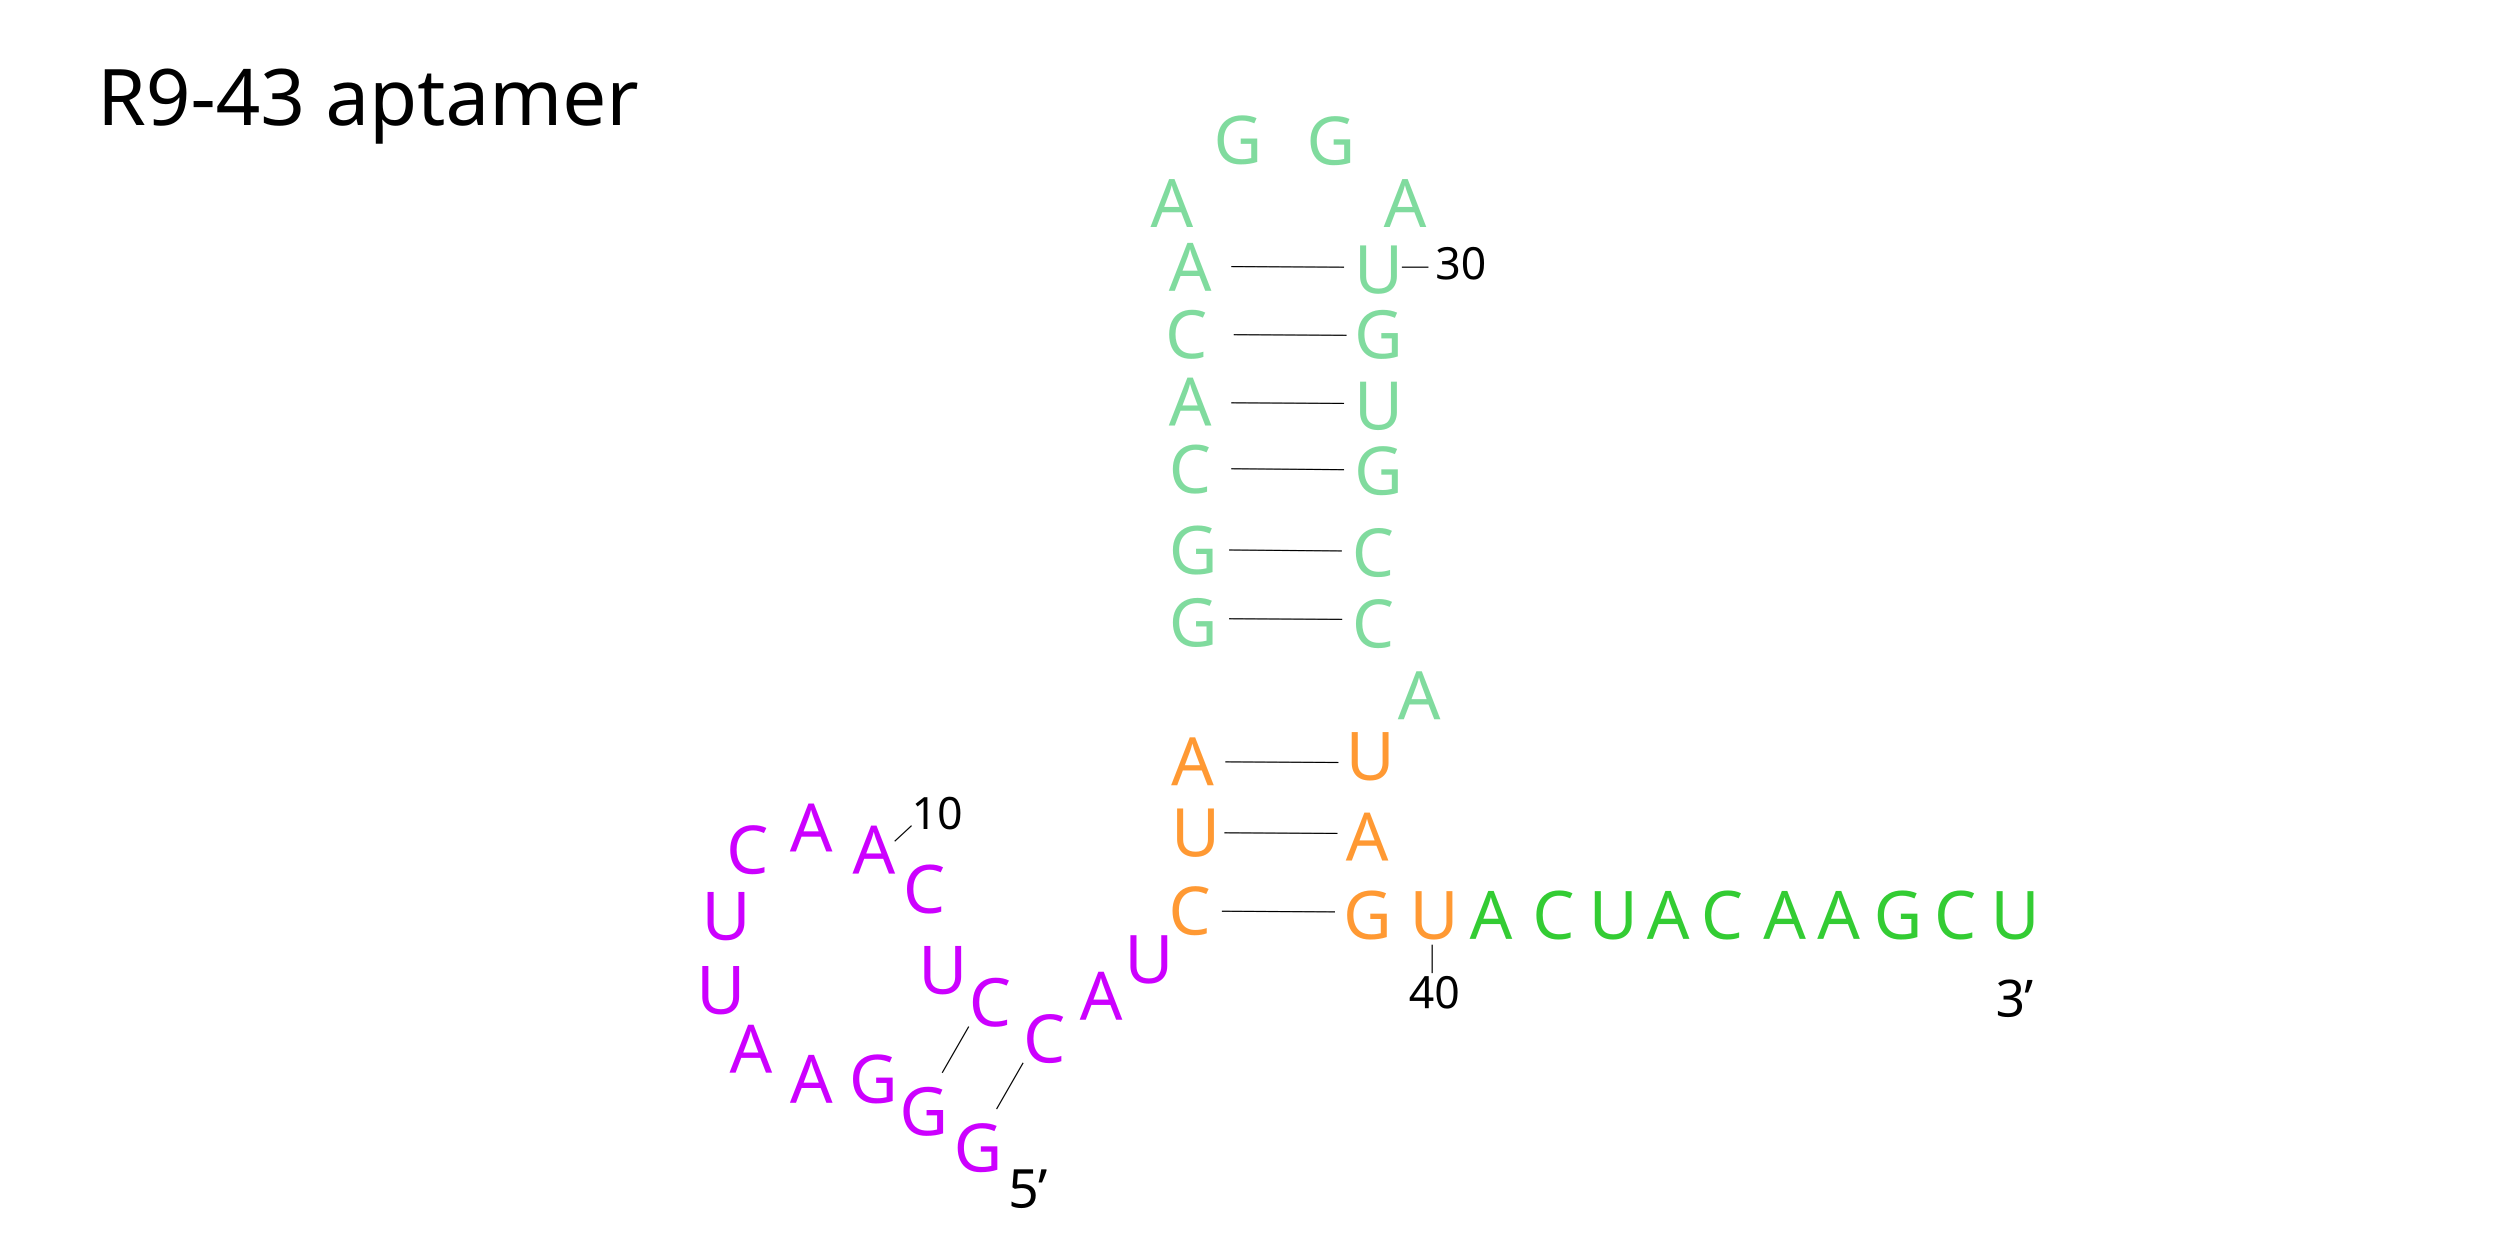
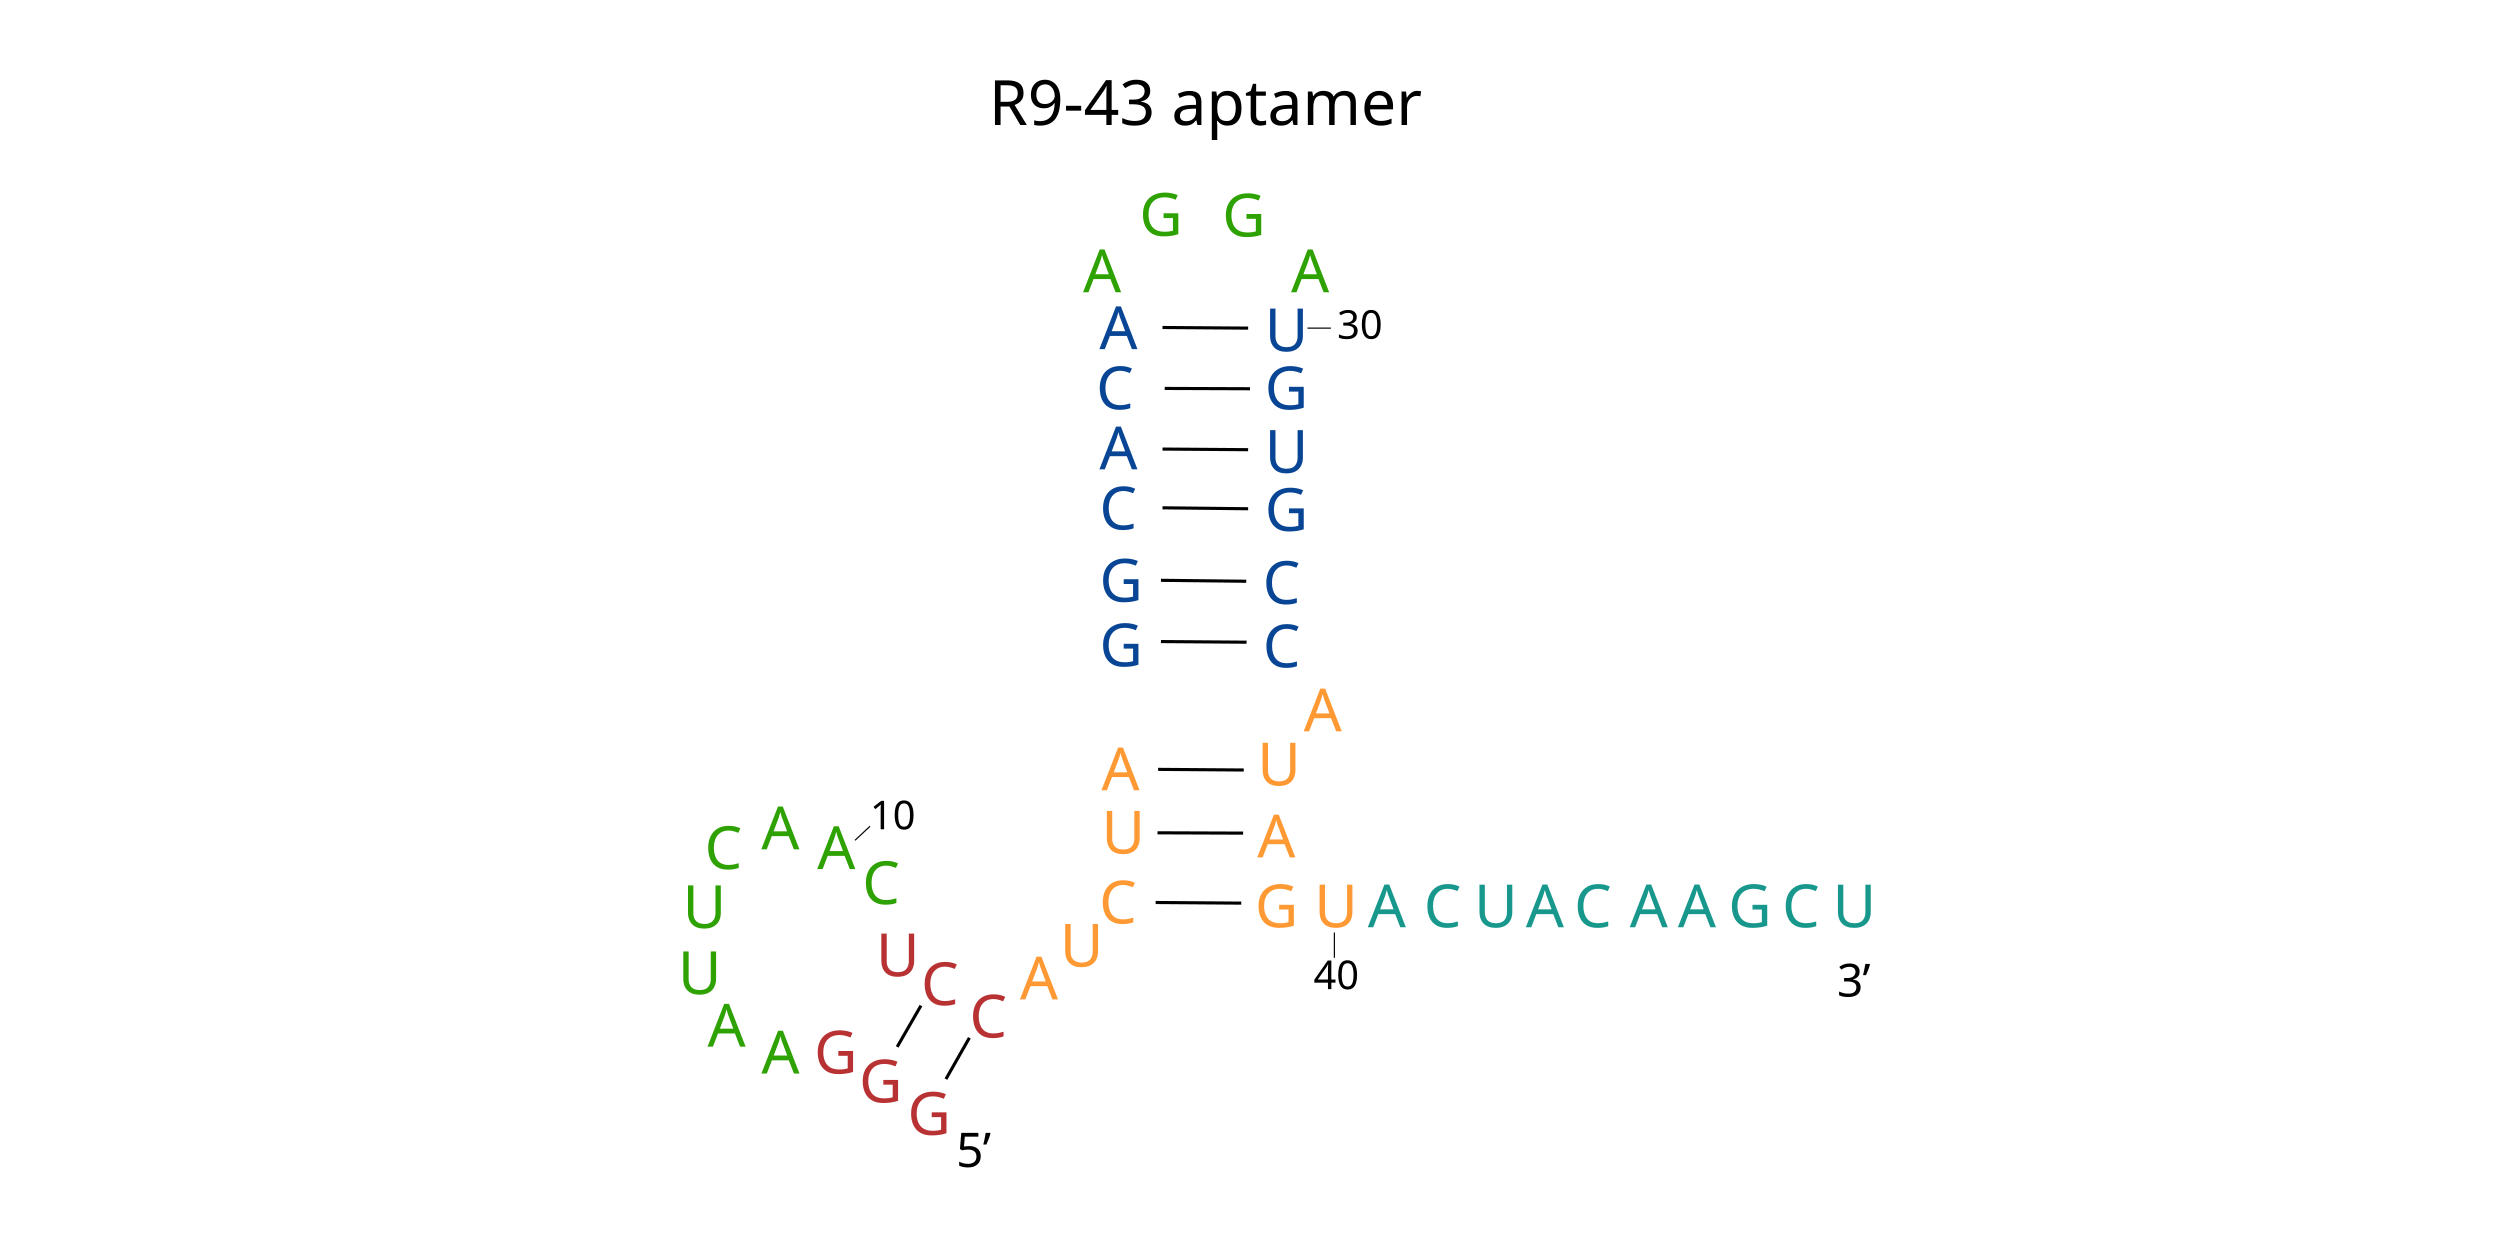
<svg xmlns="http://www.w3.org/2000/svg" version="1.1" id="图层_1" x="0px" y="0px" viewBox="0 0 800 400" style="enable-background:new 0 0 800 400;" xml:space="preserve">
  <style type="text/css">
	.st0{fill:#FF9933;}
	.st1{font-family:'ArialMT';}
- 	.st2{font-size:21.404px;}
- 	.st3{fill:none;stroke:#000000;stroke-width:0.38;stroke-miterlimit:3.05;}
- 	.st4{font-size:17.123px;}
- 	.st5{font-size:16.41px;}
- 	.st6{fill:#80DB9E;}
- 	.st7{font-size:14.27px;}
- 	.st8{fill:#33CC33;}
- 	.st9{fill:#CC00FF;}
- 	.st10{font-size:25px;}
+ 	.st2{font-size:19.095px;}
+ 	.st3{fill:none;stroke:#000000;stroke-miterlimit:3.05;}
+ 	.st4{font-size:15.276px;}
+ 	.st5{font-size:14.639px;}
+ 	.st6{font-size:12.73px;}
+ 	.st7{fill:#084595;}
+ 	.st8{fill:#18988C;}
+ 	.st9{fill:#2EA103;}
+ 	.st10{fill:#B83233;}
+ 	.st11{fill:none;stroke:#000000;stroke-width:0.38;stroke-miterlimit:3.05;}
+ 	.st12{font-size:20px;}
</style>
  <g id="ID000010">
-     <text transform="matrix(1 0 0 1 374.7478 251.2924)" class="st0 st1 st2">A</text>
+     <text transform="matrix(1 0 0 1 352.4729 252.8901)" class="st0 st1 st2">A</text>
  </g>
  <g id="ID000021">
-     <line class="st3" x1="428.3" y1="244" x2="392.1" y2="243.8" />
-   </g>
-   <text transform="matrix(1 0 0 1 322.614 386.4106)" class="st1 st4">5</text>
-   <text transform="matrix(1 0 0 1 332.1384 386.4106)" class="st1 st4">’</text>
-   <text transform="matrix(1 0 0 1 638.5999 325.2934)" class="st1 st5">3</text>
-   <text transform="matrix(1 0 0 1 647.7249 325.2934)" class="st1 st5">’</text>
+     <line class="st3" x1="398" y1="246.4" x2="370.6" y2="246.2" />
+   </g>
+   <text transform="matrix(1 0 0 1 305.9641 373.4302)" class="st1 st4">5</text>
+   <text transform="matrix(1 0 0 1 314.4612 373.4302)" class="st1 st4">’</text>
+   <text transform="matrix(1 0 0 1 587.8567 318.9067)" class="st1 st5">3</text>
+   <text transform="matrix(1 0 0 1 595.9973 318.9067)" class="st1 st5">’</text>
  <g id="ID000011-2">
    <g>
-       <text transform="matrix(1 0 0 1 430.6277 249.5502)" class="st0 st1 st2">U</text>
+       <text transform="matrix(1 0 0 1 402.3235 251.3354)" class="st0 st1 st2">U</text>
    </g>
  </g>
  <g id="ID000019-2">
-     <text transform="matrix(1 0 0 1 447.2732 230.1586)" class="st6 st1 st2">A</text>
+     <g>
+       <text transform="matrix(1 0 0 1 417.1731 234.0366)" class="st0 st1 st2">A</text>
+     </g>
  </g>
  <g id="ID000018">
-     <text transform="matrix(1 0 0 1 291.7043 265.2807)" class="st1 st7">10</text>
+     <text transform="matrix(1 0 0 1 278.3899 265.3696)" class="st1 st6">10</text>
  </g>
  <g id="ID000010-2">
-     <text transform="matrix(1 0 0 1 432.5964 207.185)" class="st6 st1 st2">C</text>
+     <text transform="matrix(1 0 0 1 404.0804 213.5415)" class="st7 st1 st2">C</text>
  </g>
  <g id="ID000020">
    <g>
-       <text transform="matrix(1 0 0 1 374.0125 206.8207)" class="st6 st1 st2">G</text>
+       <text transform="matrix(1 0 0 1 351.8172 213.2163)" class="st7 st1 st2">G</text>
    </g>
  </g>
  <g id="ID000021-2">
-     <line class="st3" x1="429.5" y1="198.2" x2="393.3" y2="198" />
+     <line class="st3" x1="398.9" y1="205.5" x2="371.5" y2="205.3" />
  </g>
  <g id="ID000019-3">
-     <text transform="matrix(1 0 0 1 432.5613 184.4536)" class="st6 st1 st2">C</text>
+     <text transform="matrix(1 0 0 1 404.0491 193.2632)" class="st7 st1 st2">C</text>
  </g>
  <g id="ID000003-2">
-     <text transform="matrix(1 0 0 1 433.3025 137.4067)" class="st6 st1 st2">U</text>
+     <text transform="matrix(1 0 0 1 404.7102 151.292)" class="st7 st1 st2">U</text>
  </g>
  <g id="ID000005-5">
-     <text transform="matrix(1 0 0 1 373.9978 136.1791)" class="st6 st1 st2">A</text>
+     <text transform="matrix(1 0 0 1 351.804 150.1968)" class="st7 st1 st2">A</text>
  </g>
  <g id="ID000010-2-2">
-     <text transform="matrix(1 0 0 1 433.3025 158.2543)" class="st6 st1 st2">G</text>
+     <text transform="matrix(1 0 0 1 404.7102 169.8901)" class="st7 st1 st2">G</text>
  </g>
  <g id="ID000020-3">
    <g>
-       <text transform="matrix(1 0 0 1 373.9978 157.7407)" class="st6 st1 st2">C</text>
+       <text transform="matrix(1 0 0 1 351.804 169.4321)" class="st7 st1 st2">C</text>
    </g>
  </g>
  <g id="ID000020-3-2">
    <g>
-       <text transform="matrix(1 0 0 1 374.0125 183.6469)" class="st6 st1 st2">G</text>
-     </g>
-   </g>
-   <line class="st3" x1="430.1" y1="150.3" x2="394" y2="150" />
-   <line class="st3" x1="429.4" y1="176.3" x2="393.3" y2="176" />
-   <line class="st3" x1="430.1" y1="129.1" x2="394" y2="128.9" />
+       <text transform="matrix(1 0 0 1 351.8172 192.5435)" class="st7 st1 st2">G</text>
+     </g>
+   </g>
+   <line class="st3" x1="399.4" y1="162.8" x2="372" y2="162.5" />
+   <line class="st3" x1="398.8" y1="186" x2="371.5" y2="185.7" />
+   <line class="st3" x1="399.4" y1="143.9" x2="372" y2="143.7" />
  <g id="ID000003-2-2">
-     <text transform="matrix(1 0 0 1 433.3025 93.7993)" class="st6 st1 st2">U</text>
+     <text transform="matrix(1 0 0 1 404.7102 112.3896)" class="st7 st1 st2">U</text>
  </g>
  <g id="ID000005-5-2">
-     <text transform="matrix(1 0 0 1 373.9978 93.0571)" class="st6 st1 st2">A</text>
+     <text transform="matrix(1 0 0 1 351.804 111.7275)" class="st7 st1 st2">A</text>
  </g>
  <g id="ID000010-2-3">
-     <text transform="matrix(1 0 0 1 433.3025 114.6391)" class="st6 st1 st2">G</text>
+     <text transform="matrix(1 0 0 1 404.7102 130.981)" class="st7 st1 st2">G</text>
  </g>
  <g id="ID000020-3-3">
-     <text transform="matrix(1 0 0 1 372.821 114.6186)" class="st6 st1 st2">C</text>
-   </g>
-   <line class="st3" x1="430.1" y1="85.5" x2="394" y2="85.3" />
+     <text transform="matrix(1 0 0 1 350.7542 130.9629)" class="st7 st1 st2">C</text>
+   </g>
+   <line class="st3" x1="399.4" y1="105" x2="372" y2="104.8" />
  <g id="ID000003-2-3">
-     <text transform="matrix(1 0 0 1 451.0632 300.436)" class="st0 st1 st2">U</text>
+     <text transform="matrix(1 0 0 1 420.554 296.731)" class="st0 st1 st2">U</text>
  </g>
  <g id="ID000005-5-3">
-     <text transform="matrix(1 0 0 1 636.9875 300.437)" class="st8 st1 st2">U</text>
+     <text transform="matrix(1 0 0 1 586.4182 296.7319)" class="st8 st1 st2">U</text>
  </g>
  <g id="ID000003-2-4">
-     <text transform="matrix(1 0 0 1 544.26 300.437)" class="st8 st1 st2">C</text>
+     <text transform="matrix(1 0 0 1 503.6956 296.7319)" class="st8 st1 st2">C</text>
  </g>
  <g id="ID000010-3">
-     <text transform="matrix(1 0 0 1 374.7478 273.9946)" class="st0 st1 st2">U</text>
+     <text transform="matrix(1 0 0 1 352.4729 273.1431)" class="st0 st1 st2">U</text>
  </g>
  <g id="ID000021-3">
-     <line class="st3" x1="428" y1="266.7" x2="391.8" y2="266.5" />
+     <line class="st3" x1="397.8" y1="266.6" x2="370.4" y2="266.5" />
  </g>
  <g id="ID000011-2-2">
-     <text transform="matrix(1 0 0 1 430.6277 275.3715)" class="st0 st1 st2">A</text>
-   </g>
-   <text transform="matrix(1 0 0 1 459.2737 89.332)" class="st1 st7">30</text>
+     <text transform="matrix(1 0 0 1 402.3235 274.3716)" class="st0 st1 st2">A</text>
+   </g>
+   <text transform="matrix(1 0 0 1 427.8792 108.4043)" class="st1 st6">30</text>
  <g id="ID000005-5-4">
-     <text transform="matrix(1 0 0 1 564.2239 300.436)" class="st8 st1 st2">A</text>
+     <text transform="matrix(1 0 0 1 521.5061 296.731)" class="st8 st1 st2">A</text>
  </g>
  <g id="ID000005-5-5">
-     <text transform="matrix(1 0 0 1 359.8142 314.5483)" class="st9 st1 st2">U</text>
+     <g>
+       <text transform="matrix(1 0 0 1 339.1507 309.3208)" class="st0 st1 st2">U</text>
+     </g>
  </g>
  <g id="ID000010-2-4">
-     <text transform="matrix(1 0 0 1 388.3152 52.3969)" class="st6 st1 st2">G</text>
+     <text transform="matrix(1 0 0 1 364.5764 75.4546)" class="st9 st1 st2">G</text>
  </g>
  <g id="ID000005-5-6">
-     <text transform="matrix(1 0 0 1 470.2683 300.436)" class="st8 st1 st2">A</text>
+     <text transform="matrix(1 0 0 1 437.6878 296.731)" class="st8 st1 st2">A</text>
  </g>
  <g id="ID000003-2-5">
-     <text transform="matrix(1 0 0 1 327.366 339.9838)" class="st9 st1 st2">C</text>
+     <text transform="matrix(1 0 0 1 310.2034 332.0122)" class="st10 st1 st2">C</text>
  </g>
  <g id="ID000005-5-7">
-     <text transform="matrix(1 0 0 1 508.4084 300.436)" class="st8 st1 st2">U</text>
+     <text transform="matrix(1 0 0 1 471.7122 296.731)" class="st8 st1 st2">U</text>
  </g>
  <g id="ID000005-5-8">
-     <text transform="matrix(1 0 0 1 368.1389 72.6489)" class="st6 st1 st2">A</text>
+     <text transform="matrix(1 0 0 1 346.5774 93.5215)" class="st9 st1 st2">A</text>
  </g>
  <g id="ID000003-2-6">
-     <text transform="matrix(1 0 0 1 490.3274 300.436)" class="st8 st1 st2">C</text>
+     <text transform="matrix(1 0 0 1 455.5823 296.731)" class="st8 st1 st2">C</text>
  </g>
  <g id="ID000005-5-9">
-     <text transform="matrix(1 0 0 1 222.8123 324.4018)" class="st9 st1 st2">U</text>
+     <text transform="matrix(1 0 0 1 216.9309 318.1118)" class="st9 st1 st2">U</text>
  </g>
  <g id="ID000005-5-10">
-     <text transform="matrix(1 0 0 1 526.9602 300.436)" class="st8 st1 st2">A</text>
+     <text transform="matrix(1 0 0 1 488.263 296.731)" class="st8 st1 st2">A</text>
  </g>
  <g id="ID000005-5-11">
-     <text transform="matrix(1 0 0 1 442.7615 72.6489)" class="st6 st1 st2">A</text>
+     <text transform="matrix(1 0 0 1 413.1487 93.5215)" class="st9 st1 st2">A</text>
  </g>
  <g id="ID000010-2-5">
-     <text transform="matrix(1 0 0 1 288.9236 292.1235)" class="st9 st1 st2">C</text>
+     <text transform="matrix(1 0 0 1 275.909 289.3159)" class="st9 st1 st2">C</text>
  </g>
  <g id="ID000002-5">
-     <text transform="matrix(1 0 0 1 252.7644 352.8911)" class="st9 st1 st2">A</text>
+     <text transform="matrix(1 0 0 1 243.6512 343.5269)" class="st9 st1 st2">A</text>
  </g>
  <g id="ID000010-2-6">
-     <text transform="matrix(1 0 0 1 618.8704 300.436)" class="st8 st1 st2">C</text>
+     <text transform="matrix(1 0 0 1 570.2561 296.731)" class="st8 st1 st2">C</text>
  </g>
  <g id="ID000010-2-7">
-     <text transform="matrix(1 0 0 1 599.5618 300.436)" class="st8 st1 st2">G</text>
+     <text transform="matrix(1 0 0 1 553.0305 296.731)" class="st8 st1 st2">G</text>
  </g>
  <g id="ID000002-5-2">
-     <text transform="matrix(1 0 0 1 224.5027 300.6928)" class="st9 st1 st2">U</text>
+     <text transform="matrix(1 0 0 1 218.4388 296.9604)" class="st9 st1 st2">U</text>
  </g>
  <g id="ID000002-5-3">
-     <text transform="matrix(1 0 0 1 252.7292 272.4682)" class="st9 st1 st2">A</text>
+     <text transform="matrix(1 0 0 1 243.6199 271.7808)" class="st9 st1 st2">A</text>
  </g>
  <g id="ID000010-2-8">
-     <text transform="matrix(1 0 0 1 232.366 279.5453)" class="st9 st1 st2">C</text>
+     <text transform="matrix(1 0 0 1 225.4534 278.0942)" class="st9 st1 st2">C</text>
  </g>
  <g id="ID000010-2-9">
-     <text transform="matrix(1 0 0 1 272.7849 279.5453)" class="st9 st1 st2">A</text>
+     <text transform="matrix(1 0 0 1 261.5115 278.0942)" class="st9 st1 st2">A</text>
  </g>
  <g id="ID000002-5-4">
-     <text transform="matrix(1 0 0 1 233.4363 343.2592)" class="st9 st1 st2">A</text>
+     <text transform="matrix(1 0 0 1 226.4085 334.9341)" class="st9 st1 st2">A</text>
  </g>
  <g id="ID000002-5-5">
-     <text transform="matrix(1 0 0 1 305.1472 374.8871)" class="st9 st1 st2">G</text>
+     <text transform="matrix(1 0 0 1 290.3821 363.1499)" class="st10 st1 st2">G</text>
  </g>
  <g id="ID000010-2-10">
-     <text transform="matrix(1 0 0 1 418.0535 52.6537)" class="st6 st1 st2">G</text>
+     <text transform="matrix(1 0 0 1 391.1062 75.6836)" class="st9 st1 st2">G</text>
  </g>
  <g id="ID000002-5-6">
-     <text transform="matrix(1 0 0 1 345.4949 326.3071)" class="st9 st1 st2">A</text>
+     <g>
+       <text transform="matrix(1 0 0 1 326.3763 319.811)" class="st0 st1 st2">A</text>
+     </g>
  </g>
  <g id="ID000002-5-7">
-     <text transform="matrix(1 0 0 1 581.5022 300.437)" class="st8 st1 st2">A</text>
-   </g>
-   <text transform="matrix(1 0 0 1 450.8049 322.6196)" class="st1 st7">40</text>
-   <line class="st3" x1="430.9" y1="107.3" x2="394.8" y2="107.1" />
+     <text transform="matrix(1 0 0 1 536.9202 296.7319)" class="st8 st1 st2">A</text>
+   </g>
+   <text transform="matrix(1 0 0 1 420.3245 316.521)" class="st1 st6">40</text>
+   <line class="st3" x1="400" y1="124.4" x2="372.7" y2="124.3" />
  <g id="ID000010-4">
-     <text transform="matrix(1 0 0 1 373.8914 299.0659)" class="st0 st1 st2">C</text>
+     <text transform="matrix(1 0 0 1 351.7093 295.5093)" class="st0 st1 st2">C</text>
  </g>
  <g id="ID000021-4">
-     <line class="st3" x1="427.2" y1="291.8" x2="391" y2="291.6" />
+     <line class="st3" x1="397.2" y1="289" x2="369.8" y2="288.8" />
  </g>
  <g id="ID000011-2-3">
-     <text transform="matrix(1 0 0 1 429.7712 300.436)" class="st0 st1 st2">G</text>
-   </g>
-   <line class="st3" x1="318.9" y1="354.9" x2="327.4" y2="340.1" />
+     <text transform="matrix(1 0 0 1 401.5598 296.731)" class="st0 st1 st2">G</text>
+   </g>
+   <line class="st3" x1="302.7" y1="345.3" x2="310.2" y2="332.1" />
  <g id="ID000003-2-7">
-     <text transform="matrix(1 0 0 1 310.0066 328.3618)" class="st9 st1 st2">C</text>
+     <text transform="matrix(1 0 0 1 294.7171 321.644)" class="st10 st1 st2">C</text>
  </g>
  <g id="ID000002-5-8">
-     <text transform="matrix(1 0 0 1 287.7888 363.2582)" class="st9 st1 st2">G</text>
-   </g>
-   <line class="st3" x1="301.5" y1="343.3" x2="310" y2="328.5" />
+     <text transform="matrix(1 0 0 1 274.8968 352.7749)" class="st10 st1 st2">G</text>
+   </g>
+   <line class="st3" x1="287.1" y1="335" x2="294.7" y2="321.8" />
  <g id="ID000003-2-8">
-     <text transform="matrix(1 0 0 1 293.8611 317.9877)" class="st9 st1 st2">U</text>
+     <text transform="matrix(1 0 0 1 280.3138 312.3892)" class="st10 st1 st2">U</text>
  </g>
  <g id="ID000002-5-9">
-     <text transform="matrix(1 0 0 1 271.6501 352.8911)" class="st9 st1 st2">G</text>
-   </g>
-   <line class="st3" x1="286.3" y1="269.2" x2="291.7" y2="264.2" />
-   <line class="st3" x1="458.3" y1="311.4" x2="458.3" y2="302.3" />
-   <line class="st3" x1="448.6" y1="85.5" x2="457.1" y2="85.5" />
-   <text transform="matrix(1 0 0 1 31.1069 40)" class="st1 st10">R9-43 aptamer</text>
+     <text transform="matrix(1 0 0 1 260.4993 343.5269)" class="st10 st1 st2">G</text>
+   </g>
+   <line class="st11" x1="273.6" y1="268.9" x2="278.4" y2="264.4" />
+   <line class="st11" x1="427" y1="306.5" x2="427" y2="298.4" />
+   <line class="st11" x1="418.4" y1="105" x2="425.9" y2="105" />
+   <text transform="matrix(1 0 0 1 316.4512 40)" class="st1 st12">R9-43 aptamer</text>
</svg>
